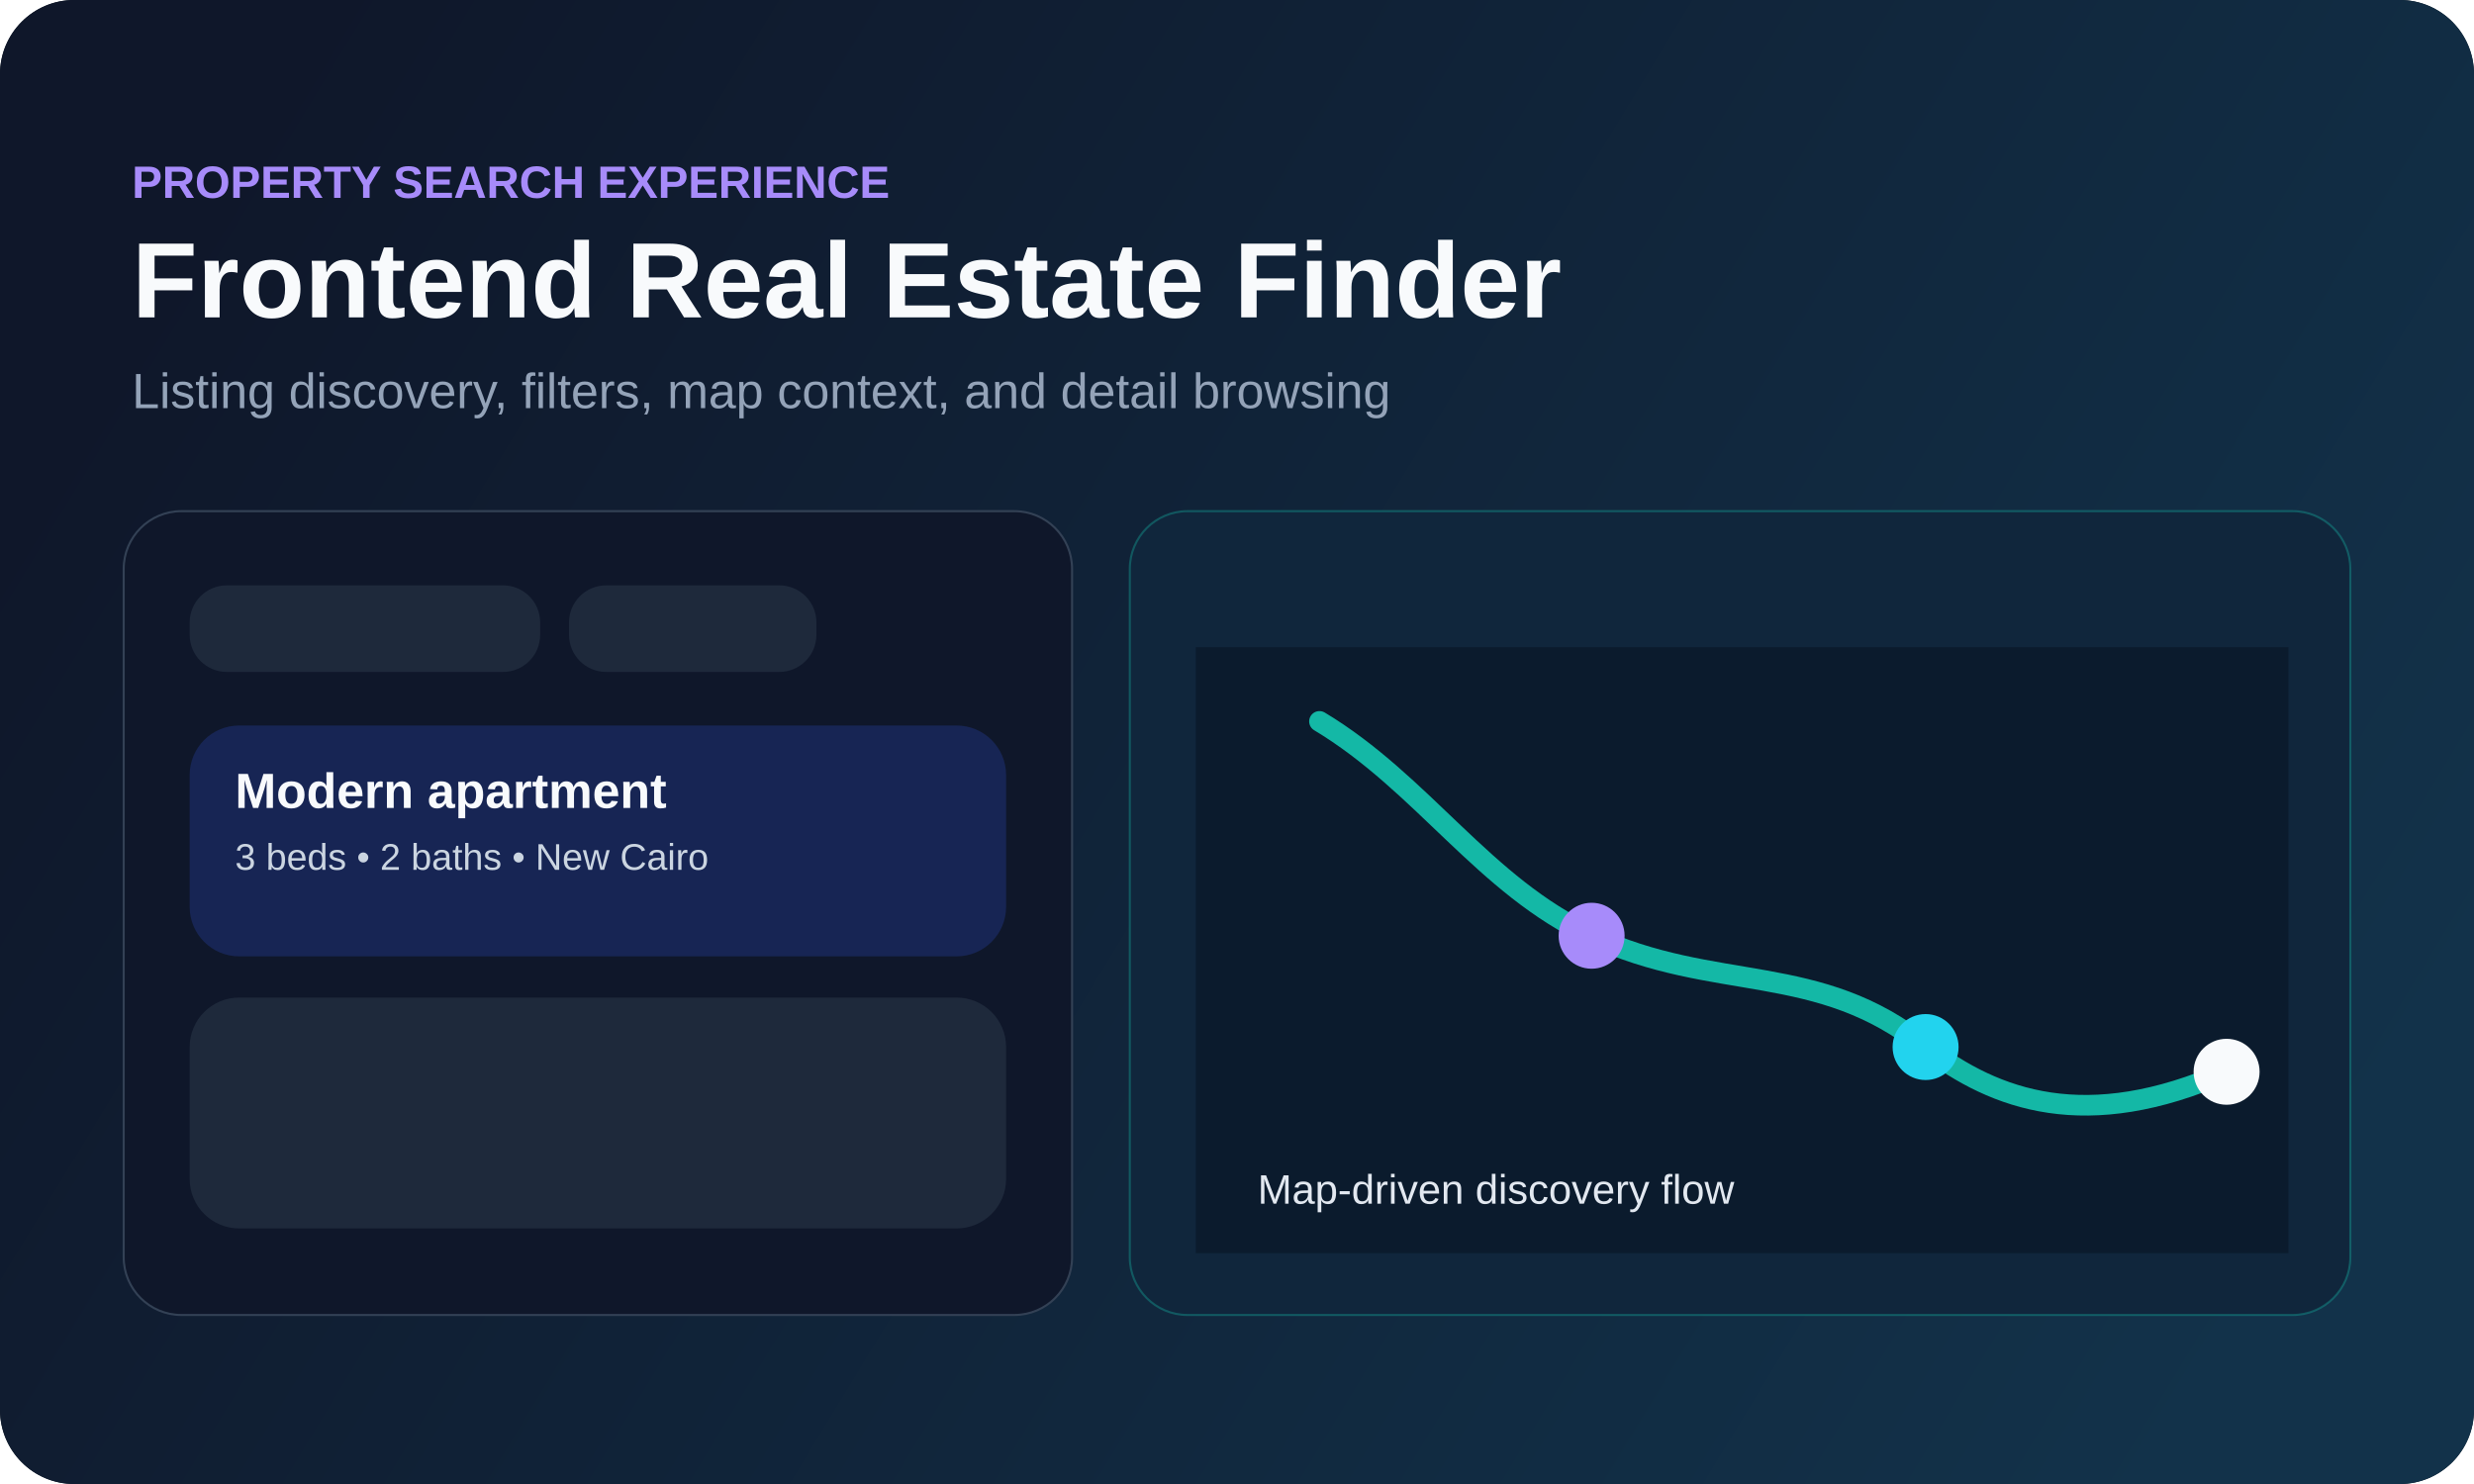
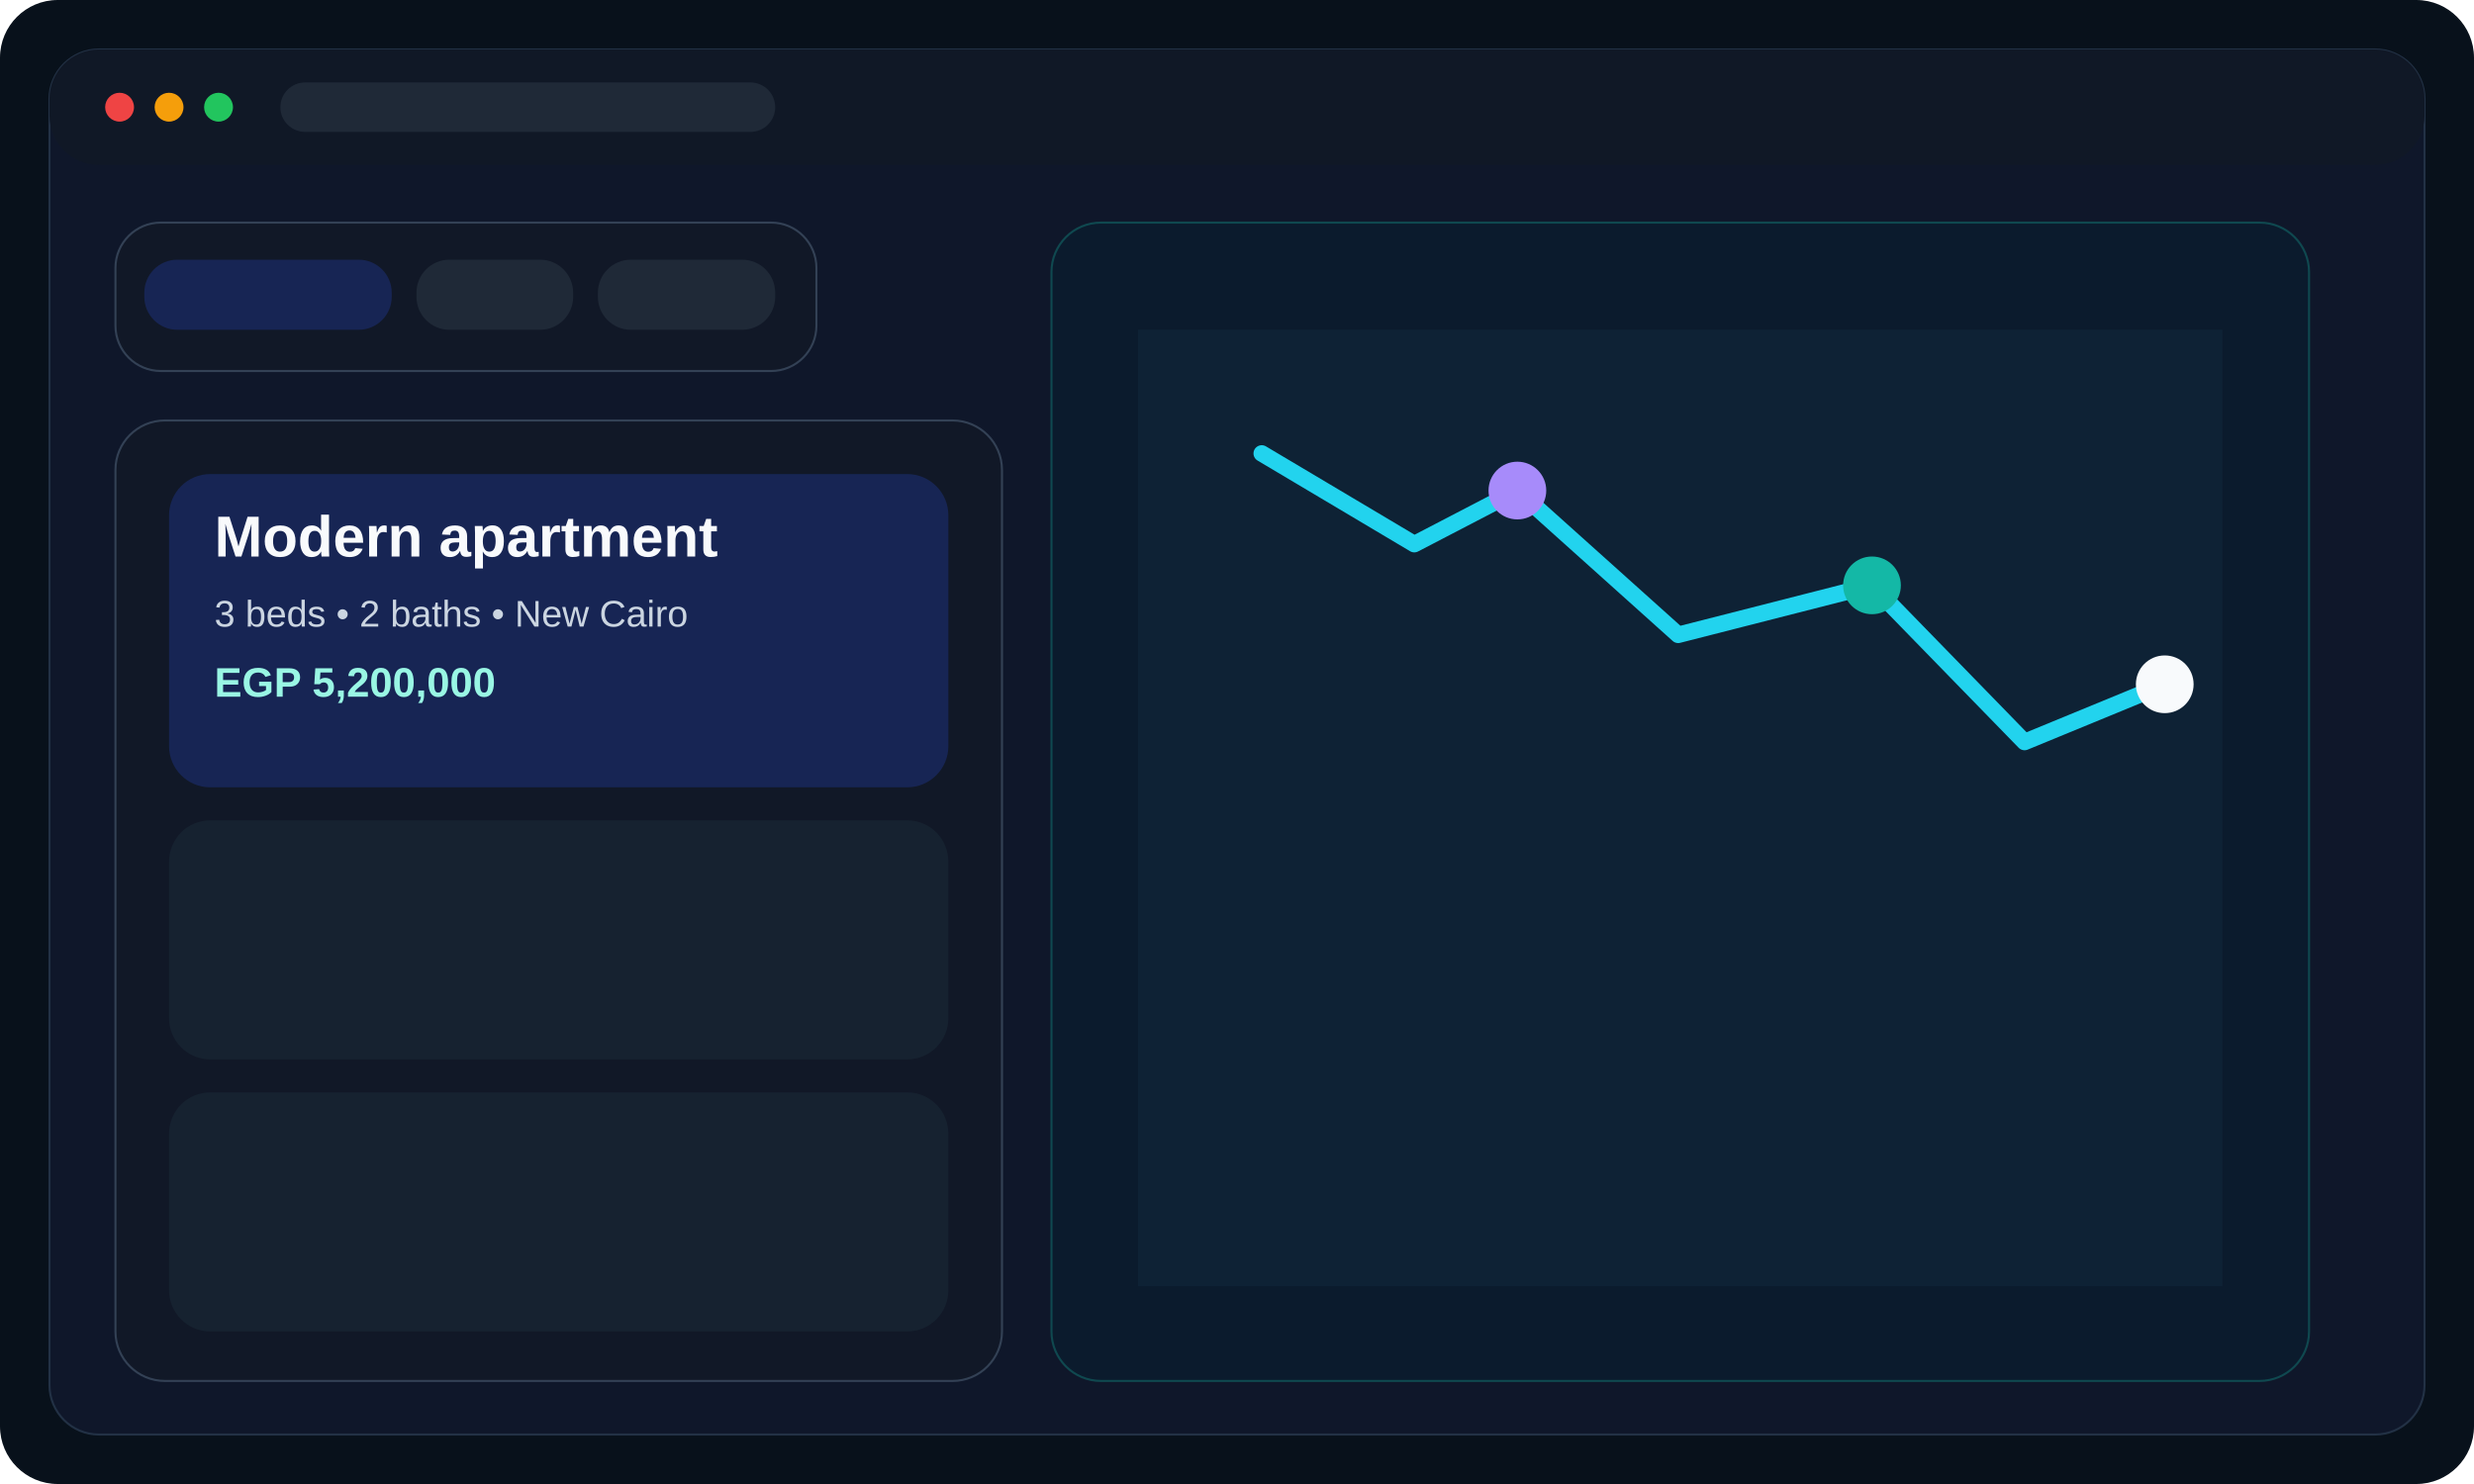
<svg xmlns="http://www.w3.org/2000/svg" width="1200" height="720" viewBox="0 0 1200 720" fill="none">
-   <rect width="1200" height="720" rx="36" fill="#08111B" />
-   <rect width="1200" height="720" rx="36" fill="url(#g)" />
-   <defs>
-     <linearGradient id="g" x1="120" y1="60" x2="1090" y2="650" gradientUnits="userSpaceOnUse">
-       <stop stop-color="#0F172A" />
-       <stop offset="1" stop-color="#12324A" />
-     </linearGradient>
-   </defs>
-   <text x="64" y="96" fill="#A78BFA" font-family="Arial" font-size="22" font-weight="700">PROPERTY SEARCH EXPERIENCE</text>
-   <text x="64" y="154" fill="#F8FAFC" font-family="Arial" font-size="52" font-weight="700">Frontend Real Estate Finder</text>
-   <text x="64" y="198" fill="#94A3B8" font-family="Arial" font-size="24">Listing discovery, filters, map context, and detail browsing</text>
-   <rect x="60" y="248" width="460" height="390" rx="28" fill="#0F172A" stroke="#334155" />
-   <rect x="548" y="248" width="592" height="390" rx="28" fill="#10263C" stroke="#14B8A6" stroke-opacity="0.35" />
-   <rect x="92" y="284" width="170" height="42" rx="18" fill="#1E293B" />
-   <rect x="276" y="284" width="120" height="42" rx="18" fill="#1E293B" />
-   <rect x="92" y="352" width="396" height="112" rx="24" fill="#172554" />
-   <rect x="92" y="484" width="396" height="112" rx="24" fill="#1E293B" />
-   <text x="114" y="392" fill="#F8FAFC" font-family="Arial" font-size="24" font-weight="700">Modern apartment</text>
-   <text x="114" y="422" fill="#CBD5E1" font-family="Arial" font-size="18">3 beds • 2 baths • New Cairo</text>
-   <path d="M580 314H1110V608H580V314Z" fill="#0B1B2D" />
-   <path d="M640 350C690 380 720 430 772 454C832 482 882 466 934 508C968 534 1012 550 1080 520" stroke="#14B8A6" stroke-width="10" stroke-linecap="round" />
-   <circle cx="772" cy="454" r="16" fill="#A78BFA" />
-   <circle cx="934" cy="508" r="16" fill="#22D3EE" />
-   <circle cx="1080" cy="520" r="16" fill="#F8FAFC" />
-   <text x="610" y="584" fill="#E2E8F0" font-family="Arial" font-size="20">Map-driven discovery flow</text>
+   <rect width="1200" height="720" rx="28" fill="#08111b" />
+   <rect x="24" y="24" width="1152" height="672" rx="24" fill="#0f172a" stroke="#223145" />
+   <rect x="24" y="24" width="1152" height="56" rx="24" fill="#101826" />
+   <circle cx="58" cy="52" r="7" fill="#ef4444" />
+   <circle cx="82" cy="52" r="7" fill="#f59e0b" />
+   <circle cx="106" cy="52" r="7" fill="#22c55e" />
+   <rect x="136" y="40" width="240" height="24" rx="12" fill="#1f2937" />
+   <rect x="56" y="108" width="340" height="72" rx="22" fill="#111827" stroke="#334155" />
+   <rect x="70" y="126" width="120" height="34" rx="16" fill="#172554" />
+   <rect x="202" y="126" width="76" height="34" rx="16" fill="#1f2937" />
+   <rect x="290" y="126" width="86" height="34" rx="16" fill="#1f2937" />
+   <rect x="56" y="204" width="430" height="466" rx="24" fill="#111827" stroke="#334155" />
+   <rect x="510" y="108" width="610" height="562" rx="24" fill="#0b1b2d" stroke="#14b8a6" stroke-opacity="0.3" />
+   <rect x="82" y="230" width="378" height="152" rx="20" fill="#172554" />
+   <rect x="82" y="398" width="378" height="116" rx="20" fill="#162230" />
+   <rect x="82" y="530" width="378" height="116" rx="20" fill="#162230" />
+   <text x="104" y="270" fill="#f8fafc" font-family="Arial" font-size="28" font-weight="700">Modern apartment</text>
+   <text x="104" y="304" fill="#cbd5e1" font-family="Arial" font-size="18">3 beds • 2 baths • New Cairo</text>
+   <text x="104" y="338" fill="#99f6e4" font-family="Arial" font-size="20" font-weight="700">EGP 5,200,000</text>
+   <path d="M552 160H1078V624H552V160Z" fill="#0e2235" />
+   <path d="M612 220L686 264L736 238L814 308L908 284L982 360L1050 332" stroke="#22d3ee" stroke-width="8" stroke-linecap="round" stroke-linejoin="round" />
+   <circle cx="736" cy="238" r="14" fill="#a78bfa" />
+   <circle cx="908" cy="284" r="14" fill="#14b8a6" />
+   <circle cx="1050" cy="332" r="14" fill="#f8fafc" />
</svg>
